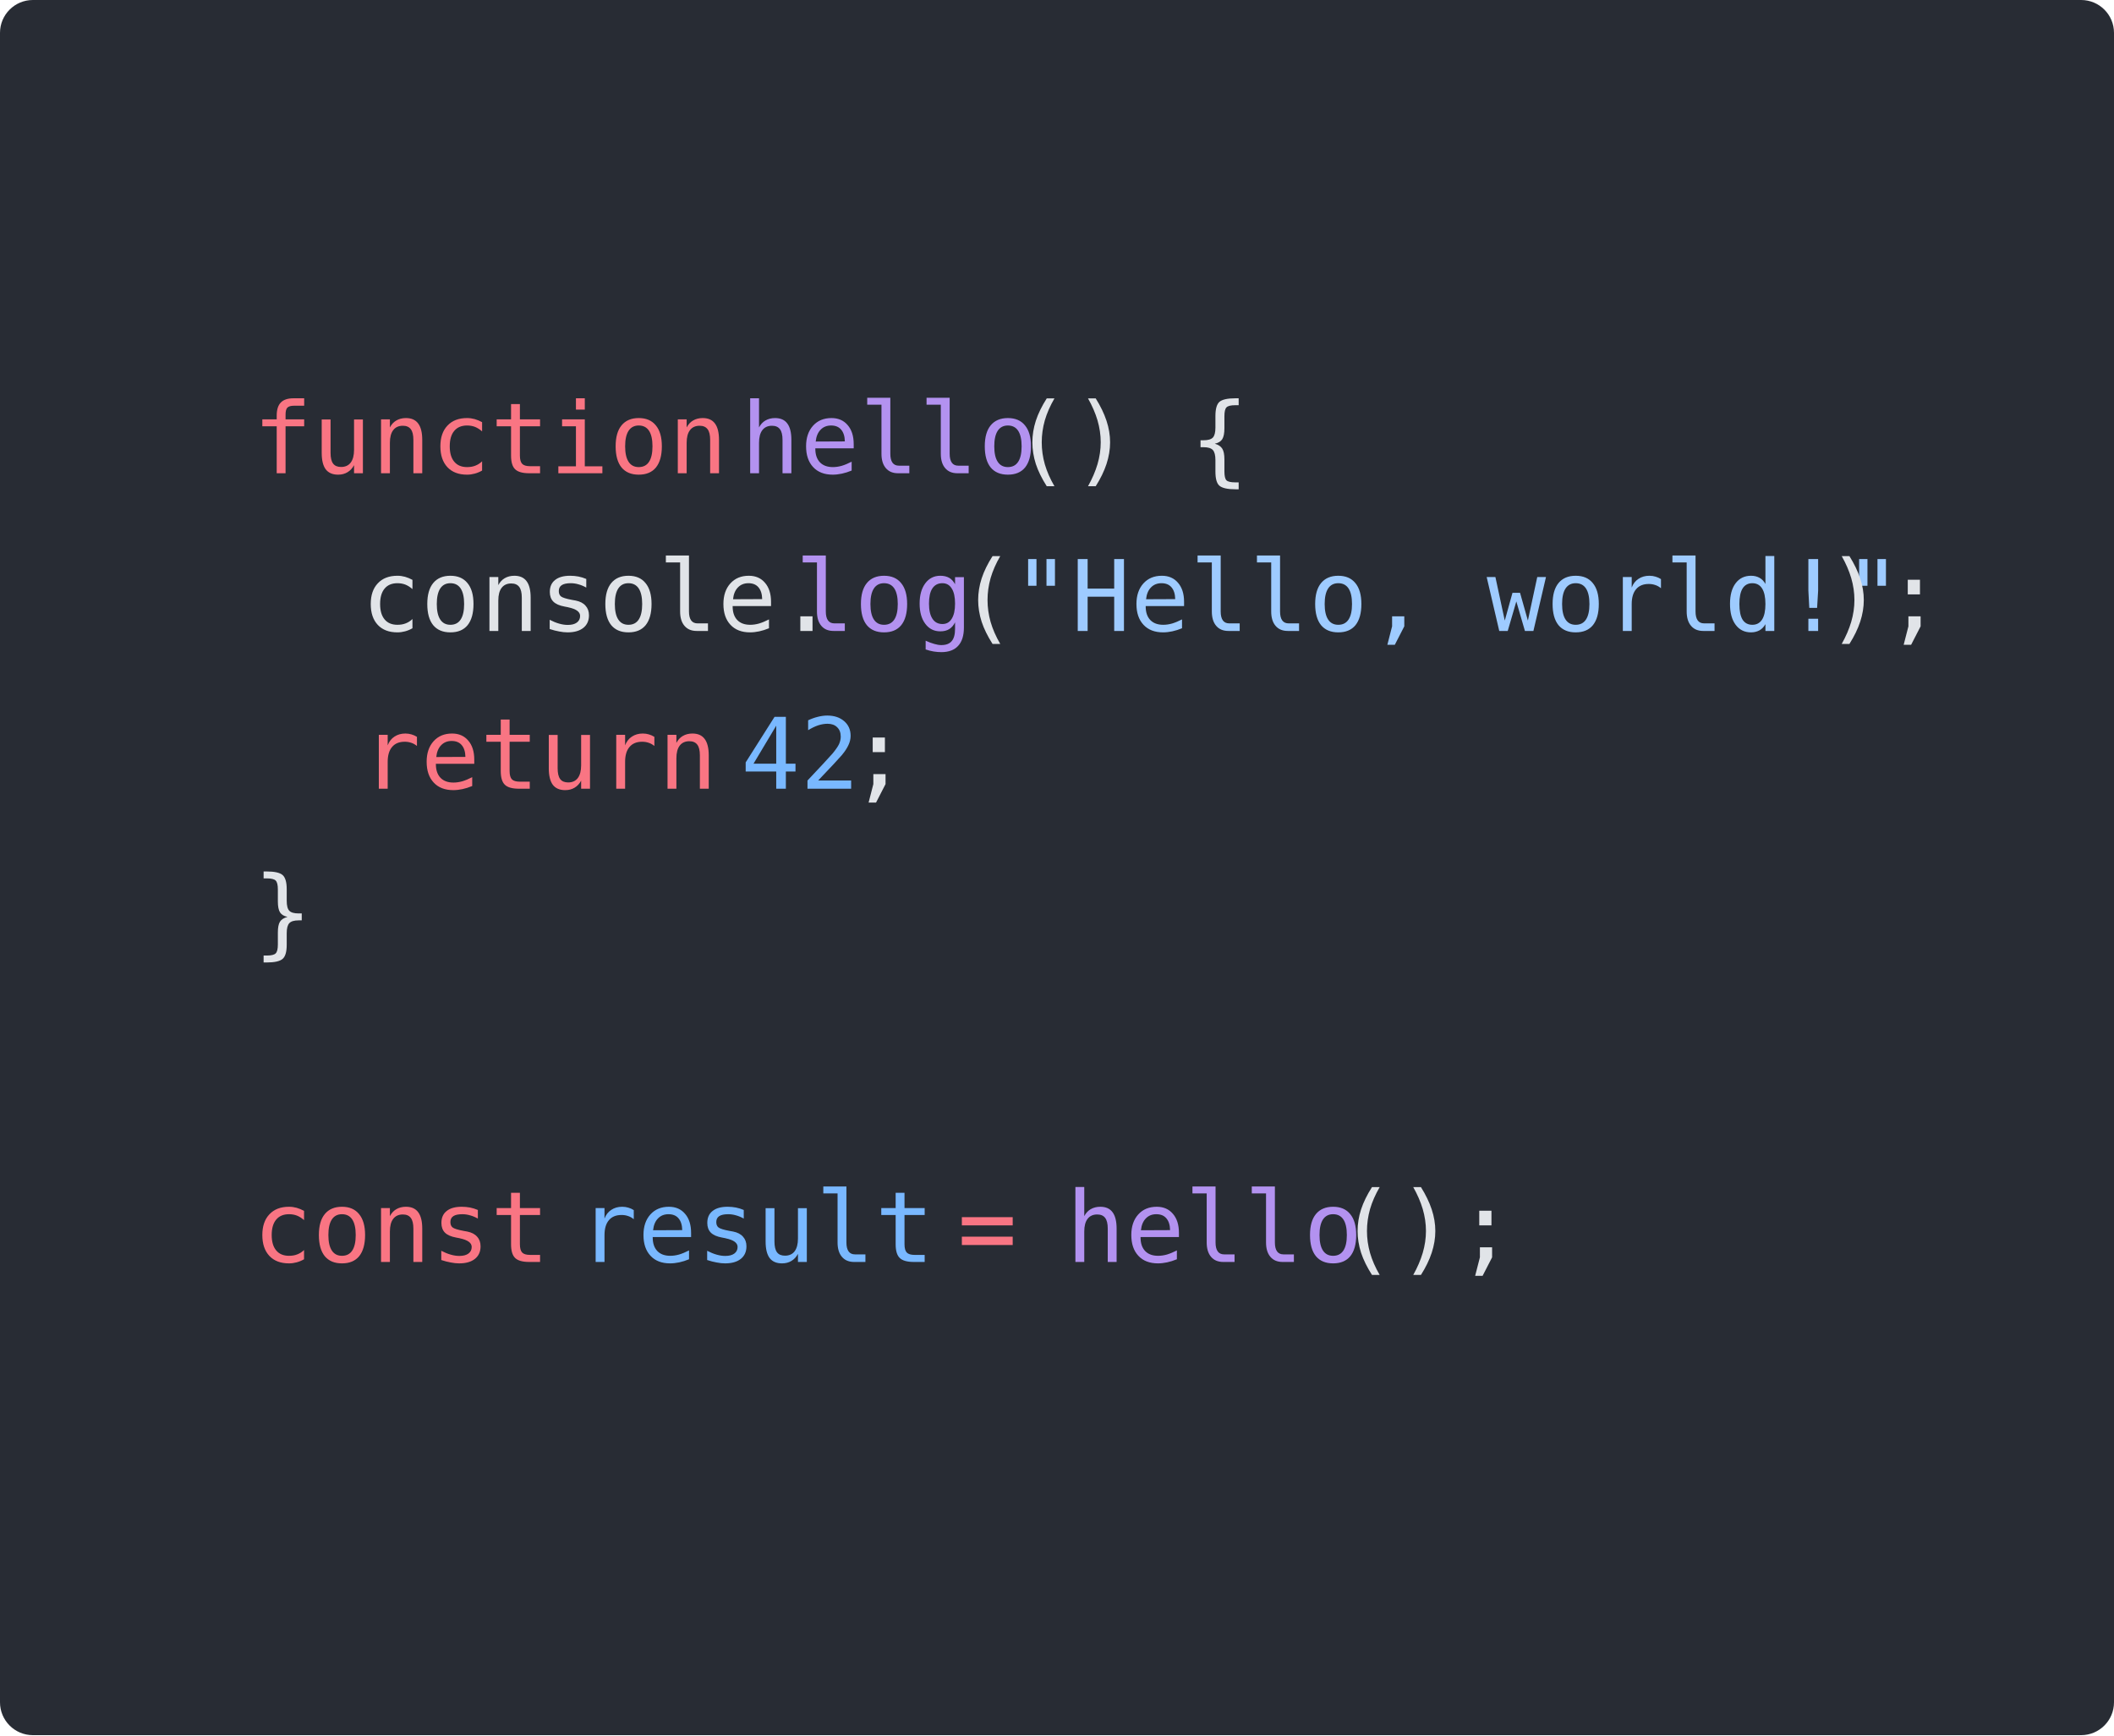
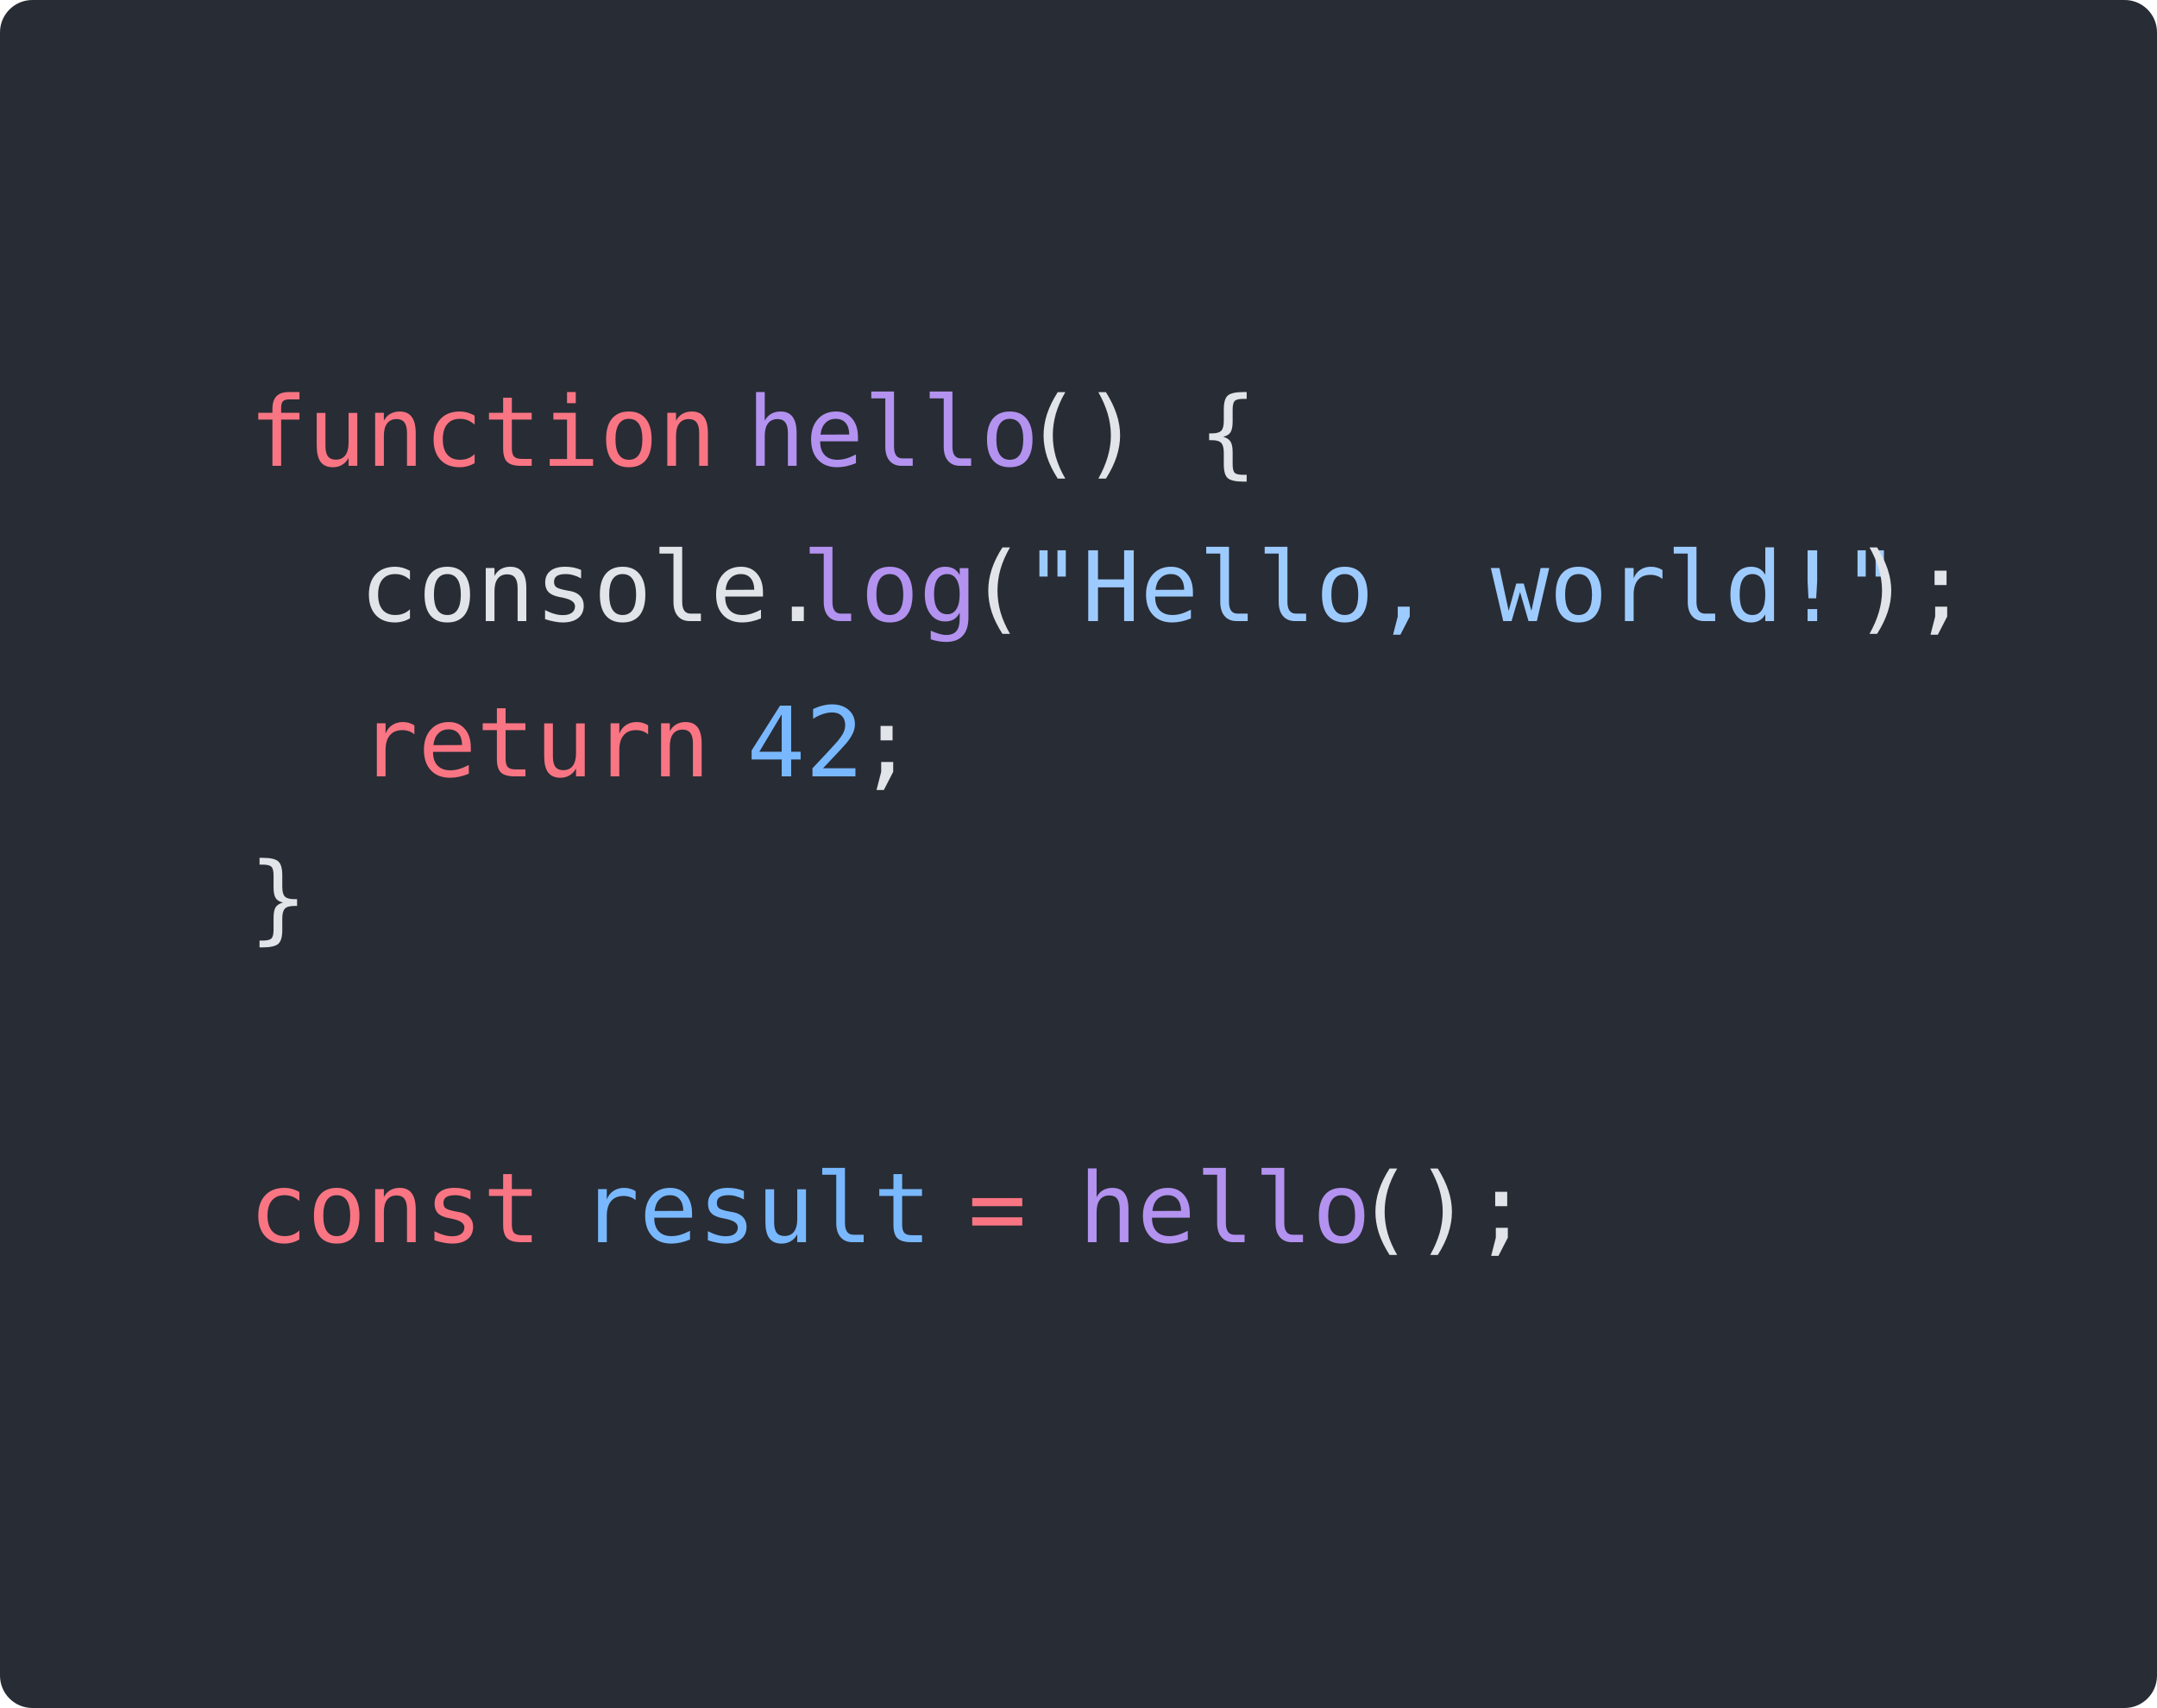
- <svg xmlns="http://www.w3.org/2000/svg" viewBox="0 0 257.309 211.2" width="257.309" height="211.2">
-   <rect id="bg" fill="#282c34" width="257.309" height="211.2" rx="4" />
+ <svg xmlns="http://www.w3.org/2000/svg" viewBox="0 0 266.669 211.2" width="266.669" height="211.2">
+   <rect id="bg" fill="#282c34" width="266.669" height="211.2" rx="4" />
  <g id="tokens" transform="translate(30.78906, 38.4)">
    <text font-family="Consolas" font-size="12" y="19.2" transform="translate(0, 0)" fill="#F97583">function</text>
-     <text font-family="Consolas" font-size="12" y="19.2" transform="translate(52.78125, 0)" fill="#E1E4E8"> </text>
-     <text font-family="Consolas" font-size="12" y="19.2" transform="translate(59.37891, 0)" fill="#B392F0">hello</text>
-     <text font-family="Consolas" font-size="12" y="19.2" transform="translate(92.36719, 0)" fill="#E1E4E8">() {</text>
+     <text font-family="Consolas" font-size="12" y="19.2" transform="translate(54.70125, 0)" fill="#E1E4E8"> </text>
+     <text font-family="Consolas" font-size="12" y="19.2" transform="translate(61.53891, 0)" fill="#B392F0">hello</text>
+     <text font-family="Consolas" font-size="12" y="19.2" transform="translate(95.72719, 0)" fill="#E1E4E8">() {</text>
    <text font-family="Consolas" font-size="12" y="38.4" transform="translate(0, 0)" fill="#E1E4E8">  </text>
-     <text font-family="Consolas" font-size="12" y="38.4" transform="translate(13.19531, 0)" fill="#E1E4E8">console.</text>
-     <text font-family="Consolas" font-size="12" y="38.4" transform="translate(65.97656, 0)" fill="#B392F0">log</text>
-     <text font-family="Consolas" font-size="12" y="38.4" transform="translate(85.76953, 0)" fill="#E1E4E8">(</text>
-     <text font-family="Consolas" font-size="12" y="38.4" transform="translate(92.36719, 0)" fill="#9ECBFF">"Hello, world!"</text>
-     <text font-family="Consolas" font-size="12" y="38.4" transform="translate(191.332, 0)" fill="#E1E4E8">);</text>
+     <text font-family="Consolas" font-size="12" y="38.4" transform="translate(13.67531, 0)" fill="#E1E4E8">console.</text>
+     <text font-family="Consolas" font-size="12" y="38.4" transform="translate(68.37656, 0)" fill="#B392F0">log</text>
+     <text font-family="Consolas" font-size="12" y="38.4" transform="translate(88.88953, 0)" fill="#E1E4E8">(</text>
+     <text font-family="Consolas" font-size="12" y="38.4" transform="translate(95.72719, 0)" fill="#9ECBFF">"Hello, world!"</text>
+     <text font-family="Consolas" font-size="12" y="38.4" transform="translate(198.292, 0)" fill="#E1E4E8">);</text>
    <text font-family="Consolas" font-size="12" y="57.6" transform="translate(0, 0)" fill="#E1E4E8">  </text>
-     <text font-family="Consolas" font-size="12" y="57.6" transform="translate(13.19531, 0)" fill="#F97583">return</text>
-     <text font-family="Consolas" font-size="12" y="57.6" transform="translate(52.78125, 0)" fill="#E1E4E8"> </text>
-     <text font-family="Consolas" font-size="12" y="57.6" transform="translate(59.37891, 0)" fill="#79B8FF">42</text>
-     <text font-family="Consolas" font-size="12" y="57.6" transform="translate(72.57422, 0)" fill="#E1E4E8">;</text>
+     <text font-family="Consolas" font-size="12" y="57.6" transform="translate(13.67531, 0)" fill="#F97583">return</text>
+     <text font-family="Consolas" font-size="12" y="57.6" transform="translate(54.70125, 0)" fill="#E1E4E8"> </text>
+     <text font-family="Consolas" font-size="12" y="57.6" transform="translate(61.53891, 0)" fill="#79B8FF">42</text>
+     <text font-family="Consolas" font-size="12" y="57.6" transform="translate(75.21422, 0)" fill="#E1E4E8">;</text>
    <text font-family="Consolas" font-size="12" y="76.8" transform="translate(0, 0)" fill="#E1E4E8">}</text>
    <text font-family="Consolas" font-size="12" y="115.2" transform="translate(0, 0)" fill="#F97583">const</text>
-     <text font-family="Consolas" font-size="12" y="115.2" transform="translate(32.98828, 0)" fill="#E1E4E8"> </text>
-     <text font-family="Consolas" font-size="12" y="115.2" transform="translate(39.58594, 0)" fill="#79B8FF">result</text>
-     <text font-family="Consolas" font-size="12" y="115.2" transform="translate(79.17188, 0)" fill="#E1E4E8"> </text>
-     <text font-family="Consolas" font-size="12" y="115.2" transform="translate(85.76953, 0)" fill="#F97583">=</text>
-     <text font-family="Consolas" font-size="12" y="115.2" transform="translate(92.36719, 0)" fill="#E1E4E8"> </text>
-     <text font-family="Consolas" font-size="12" y="115.2" transform="translate(98.96484, 0)" fill="#B392F0">hello</text>
-     <text font-family="Consolas" font-size="12" y="115.2" transform="translate(131.9531, 0)" fill="#E1E4E8">();</text>
+     <text font-family="Consolas" font-size="12" y="115.2" transform="translate(34.18828, 0)" fill="#E1E4E8"> </text>
+     <text font-family="Consolas" font-size="12" y="115.2" transform="translate(41.02594, 0)" fill="#79B8FF">result</text>
+     <text font-family="Consolas" font-size="12" y="115.2" transform="translate(82.05187, 0)" fill="#E1E4E8"> </text>
+     <text font-family="Consolas" font-size="12" y="115.2" transform="translate(88.88953, 0)" fill="#F97583">=</text>
+     <text font-family="Consolas" font-size="12" y="115.2" transform="translate(95.72719, 0)" fill="#E1E4E8"> </text>
+     <text font-family="Consolas" font-size="12" y="115.2" transform="translate(102.5648, 0)" fill="#B392F0">hello</text>
+     <text font-family="Consolas" font-size="12" y="115.2" transform="translate(136.7531, 0)" fill="#E1E4E8">();</text>
  </g>
</svg>
